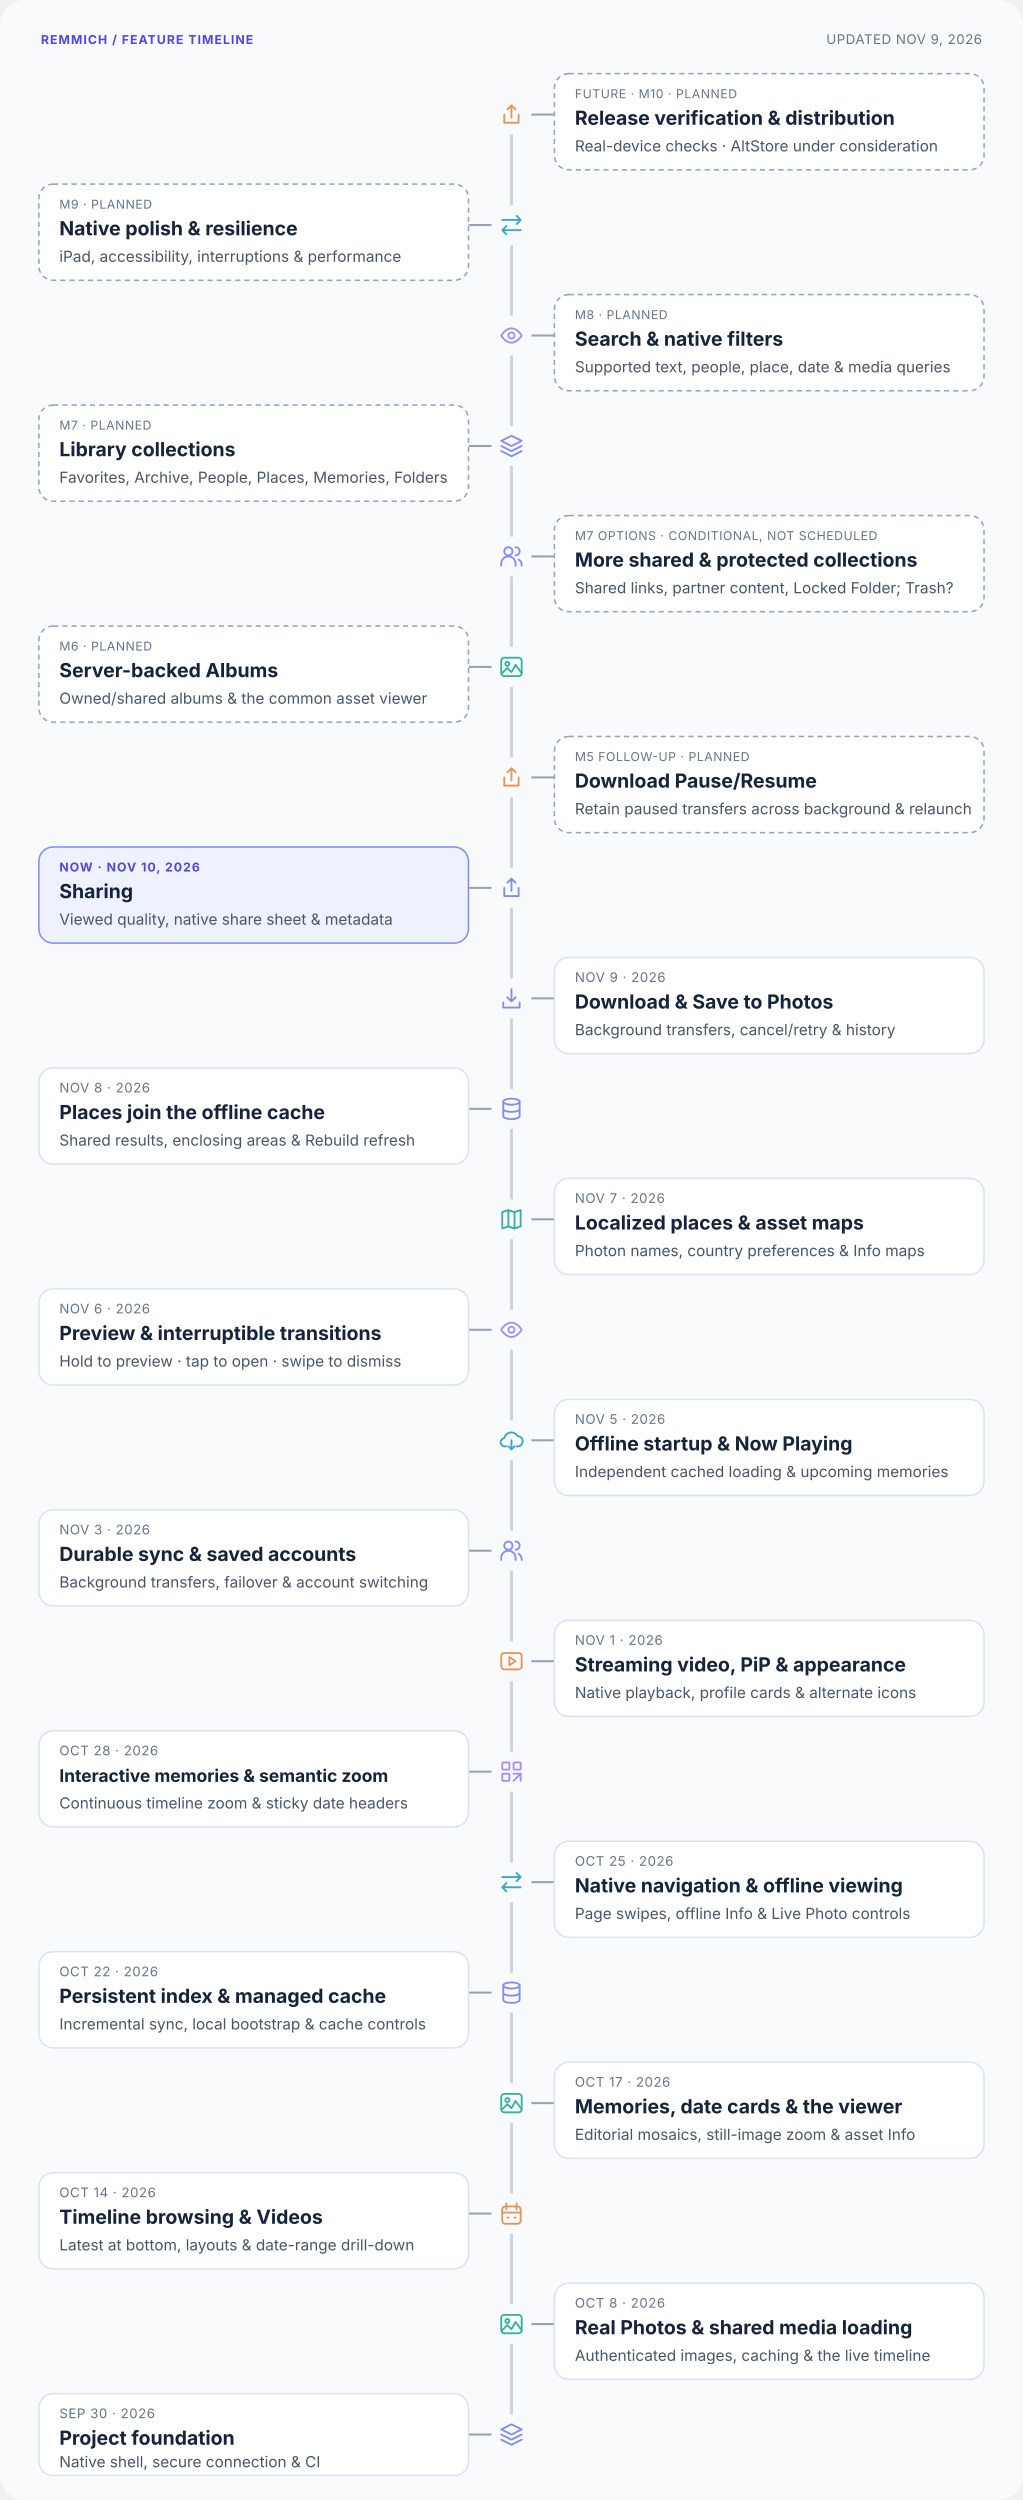
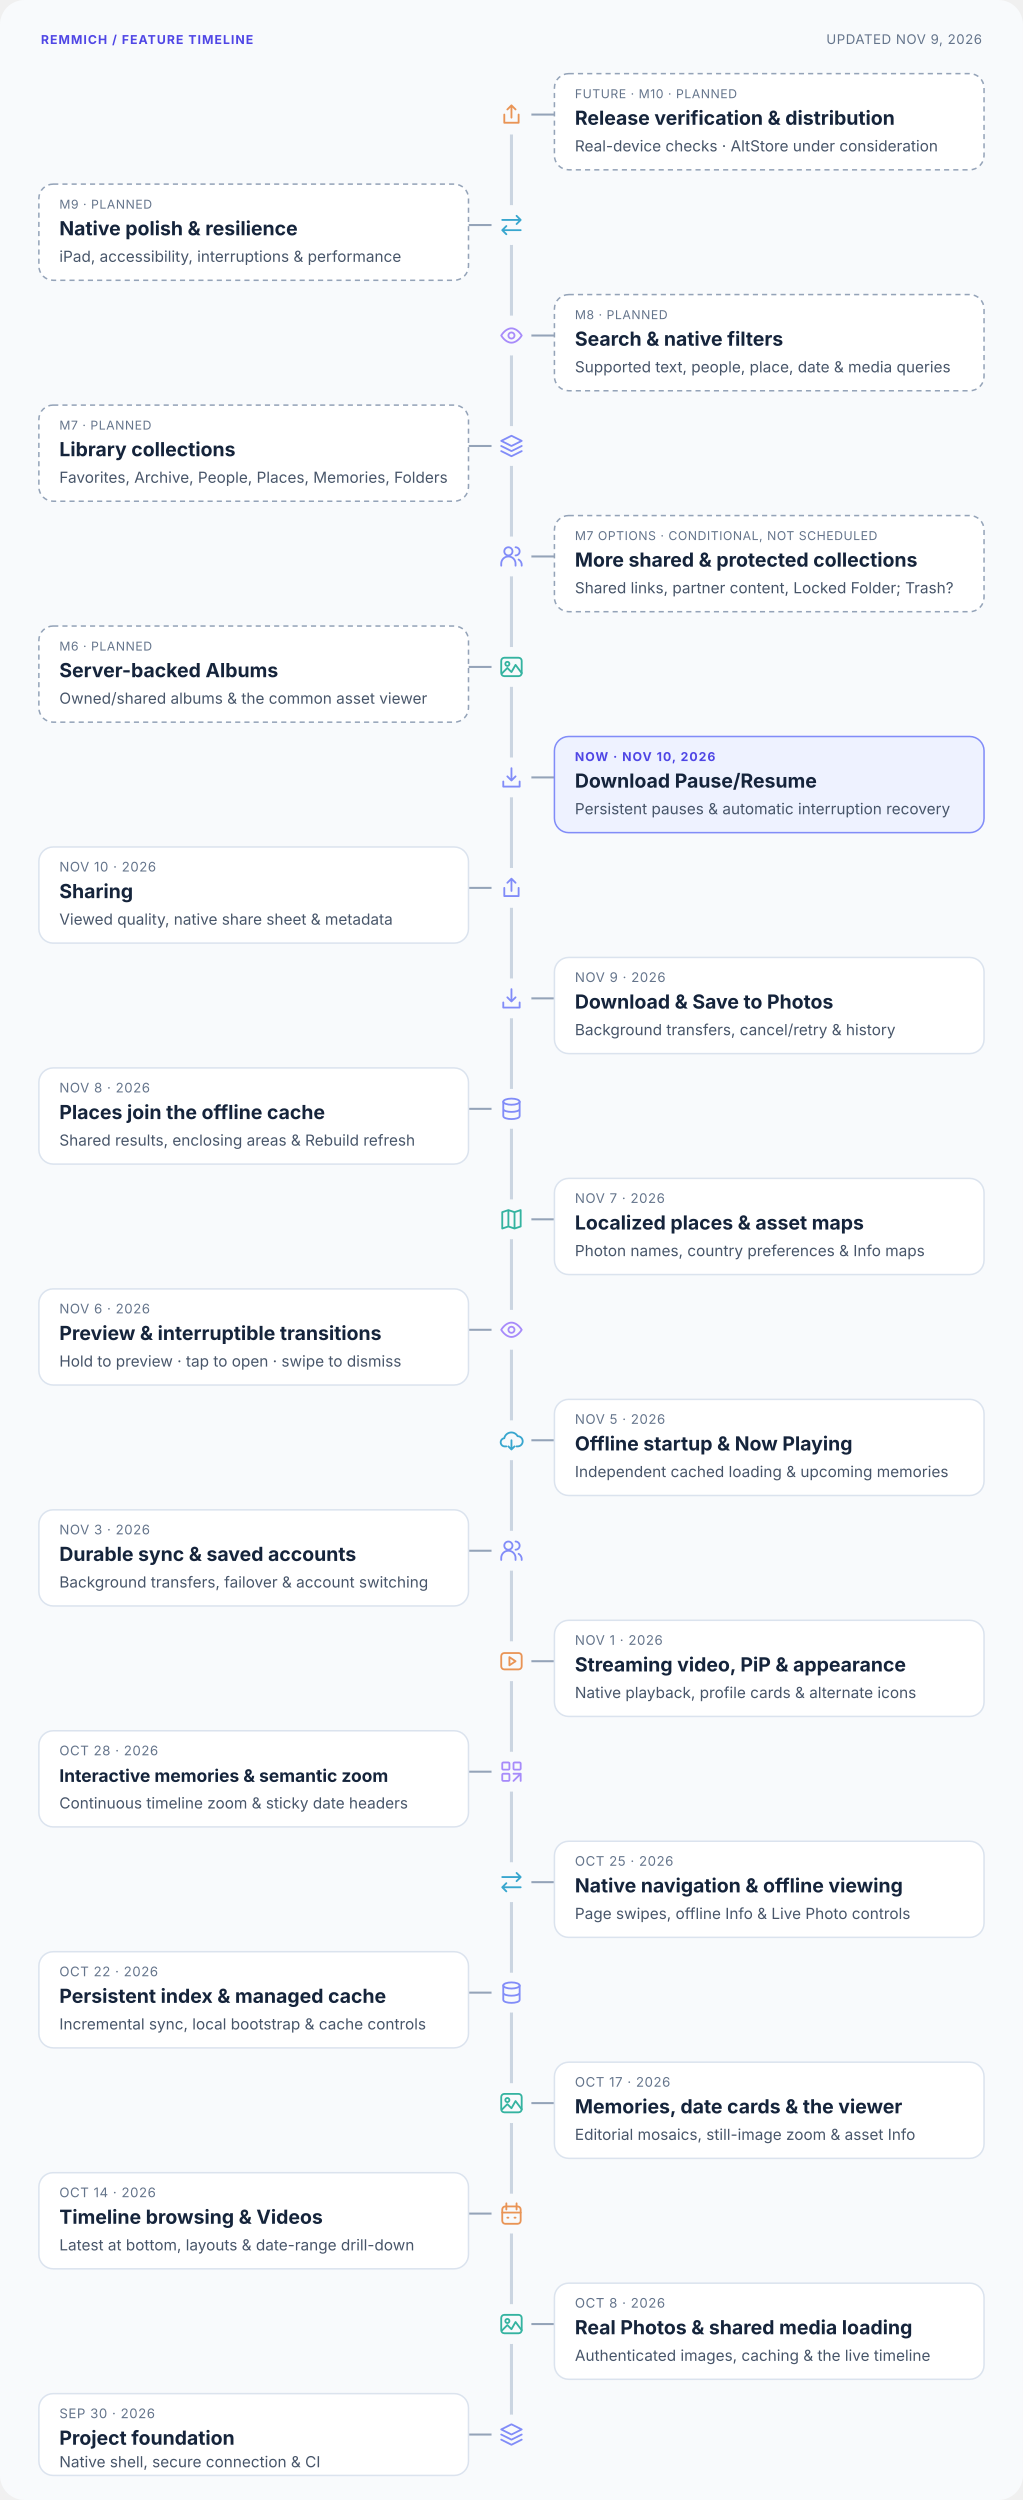
<svg xmlns="http://www.w3.org/2000/svg" width="1000" height="2444" viewBox="0 0 1000 2444" role="img" aria-labelledby="title desc">
  <style>
    .bg{fill:#f8fafc}.card{fill:#fff;stroke:#dbe3ee;stroke-width:1.5}.now{fill:#eef2ff;stroke:#818cf8;stroke-width:1.5}
    .spine{fill:none;stroke:#cbd5e1;stroke-width:3}.branch{stroke:#94a3b8;stroke-width:2}.dot{fill:#6366f1;stroke:#f8fafc;stroke-width:5}
    text{font-family:-apple-system,BlinkMacSystemFont,"Segoe UI",sans-serif;fill:#15243b}.date{font-size:13px;fill:#64748b;letter-spacing:.5px}.heading{font-size:19px;font-weight:650}.body{font-size:15px;fill:#475569}.label{font-size:12px;fill:#4f46e5;font-weight:700;letter-spacing:1px}
    @media(prefers-color-scheme:dark){.bg{fill:#0f172a}.card{fill:#172237;stroke:#334155}.now{fill:#23264b;stroke:#818cf8}.spine{stroke:#475569}.branch{stroke:#64748b}.dot{stroke:#0f172a}text{fill:#f1f5f9}.body{fill:#cbd5e1}.date{fill:#94a3b8}.label{fill:#a5b4fc}}
  </style>
  <style>
    .planned{fill:#fff;stroke:#94a3b8;stroke-width:1.5;stroke-dasharray:5 4}.dot{fill:#f8fafc;r:17px}
    .future-heading{font-size:19px;font-weight:650}.future-label{font-size:12px;fill:#64748b;letter-spacing:.5px}
    @media(prefers-color-scheme:dark){.planned{fill:#172237;stroke:#64748b}.dot{fill:#0f172a}.future-label{fill:#94a3b8}}
  </style>
  <defs>
    <g id="export" fill="none" stroke="currentColor" stroke-width="1.8" stroke-linecap="round" stroke-linejoin="round">
      <path d="M12 15V3m-4 4 4-4 4 4M5 12v8h14v-8" />
    </g>
    <g id="download" fill="none" stroke="currentColor" stroke-width="1.8" stroke-linecap="round" stroke-linejoin="round">
      <path d="M12 3v12m-4-4 4 4 4-4M4 16v5h16v-5" />
    </g>
    <g id="cache" fill="none" stroke="currentColor" stroke-width="1.8" stroke-linecap="round" stroke-linejoin="round">
      <ellipse cx="12" cy="5" rx="8" ry="3" />
      <path d="M4 5v14c0 4 16 4 16 0V5M4 12c0 4 16 4 16 0" />
    </g>
    <g id="map" fill="none" stroke="currentColor" stroke-width="1.8" stroke-linecap="round" stroke-linejoin="round">
      <path d="m3 5 6-2 6 2 6-2v16l-6 2-6-2-6 2V5Zm6-2v16m6-14v16" />
    </g>
    <g id="preview" fill="none" stroke="currentColor" stroke-width="1.8" stroke-linecap="round" stroke-linejoin="round">
      <path d="M2 12s4-7 10-7 10 7 10 7-4 7-10 7S2 12 2 12Z" />
      <circle cx="12" cy="12" r="3" />
    </g>
    <g id="offline" fill="none" stroke="currentColor" stroke-width="1.8" stroke-linecap="round" stroke-linejoin="round">
      <path d="M7 18H6a4 4 0 0 1-1-8 7 7 0 0 1 13-2 5 5 0 0 1 0 10h-1M12 12v9m-3-3 3 3 3-3" />
    </g>
    <g id="accounts" fill="none" stroke="currentColor" stroke-width="1.8" stroke-linecap="round" stroke-linejoin="round">
      <circle cx="9" cy="7" r="4" />
      <path d="M2 21v-2a7 7 0 0 1 14 0v2M16 3a4 4 0 0 1 0 8m3 4a6 6 0 0 1 3 6" />
    </g>
    <g id="video" fill="none" stroke="currentColor" stroke-width="1.8" stroke-linecap="round" stroke-linejoin="round">
      <rect x="2" y="4" width="20" height="16" rx="3" />
      <path d="m10 8 6 4-6 4V8Z" />
    </g>
    <g id="zoom" fill="none" stroke="currentColor" stroke-width="1.8" stroke-linecap="round" stroke-linejoin="round">
      <rect x="3" y="3" width="7" height="7" rx="1" />
      <rect x="14" y="3" width="7" height="7" rx="1" />
      <rect x="3" y="14" width="7" height="7" rx="1" />
      <path d="M14 14h7v7m0-7-7 7" />
    </g>
    <g id="navigation" fill="none" stroke="currentColor" stroke-width="1.8" stroke-linecap="round" stroke-linejoin="round">
      <path d="M3 7h18m-4-4 4 4-4 4M21 17H3m4-4-4 4 4 4" />
    </g>
    <g id="photo" fill="none" stroke="currentColor" stroke-width="1.8" stroke-linecap="round" stroke-linejoin="round">
      <rect x="2" y="3" width="20" height="18" rx="3" />
      <circle cx="8" cy="9" r="2" />
      <path d="m3 18 5-5 4 4 4-7 6 8" />
    </g>
    <g id="calendar" fill="none" stroke="currentColor" stroke-width="1.8" stroke-linecap="round" stroke-linejoin="round">
      <rect x="3" y="5" width="18" height="17" rx="3" />
      <path d="M7 2v6m10-6v6M3 11h18m-13 5h1m6 0h1" />
    </g>
    <g id="foundation" fill="none" stroke="currentColor" stroke-width="1.8" stroke-linecap="round" stroke-linejoin="round">
      <path d="m12 2 10 5-10 5L2 7l10-5Zm-10 10 10 5 10-5M2 17l10 5 10-5" />
    </g>
  </defs>
  <rect class="bg" width="1000" height="2444" rx="24" />
  <text x="40" y="43" class="label">REMMICH / FEATURE TIMELINE</text>
  <text x="960" y="43" text-anchor="end" class="date">UPDATED NOV 9, 2026</text>
  <path class="spine" d="M500 112V2380" />
  <path class="branch" d="M500 112H542" />
  <circle class="dot" cx="500" cy="112" r="8" />
  <rect class="planned" x="542" y="72" width="420" height="94" rx="14" />
  <use href="#export" transform="translate(488 100)" style="color:#e99455" />
  <text x="562" y="96" class="future-label">FUTURE · M10 · PLANNED</text>
  <text x="562" y="122" class="future-heading">Release verification &amp; distribution</text>
  <text x="562" y="148" class="body">Real-device checks · AltStore under consideration</text>
  <path class="branch" d="M458 220H500" />
  <circle class="dot" cx="500" cy="220" r="17" />
  <use href="#navigation" transform="translate(488 208)" style="color:#38a6ce" />
  <rect class="planned" x="38" y="180" width="420" height="94" rx="14" />
  <text x="58" y="204" class="future-label">M9 · PLANNED</text>
  <text x="58" y="230" class="future-heading">Native polish &amp; resilience</text>
  <text x="58" y="256" class="body">iPad, accessibility, interruptions &amp; performance</text>
  <path class="branch" d="M500 328H542" />
  <circle class="dot" cx="500" cy="328" r="17" />
  <use href="#preview" transform="translate(488 316)" style="color:#a78bfa" />
  <rect class="planned" x="542" y="288" width="420" height="94" rx="14" />
  <text x="562" y="312" class="future-label">M8 · PLANNED</text>
  <text x="562" y="338" class="future-heading">Search &amp; native filters</text>
  <text x="562" y="364" class="body">Supported text, people, place, date &amp; media queries</text>
  <path class="branch" d="M458 436H500" />
  <circle class="dot" cx="500" cy="436" r="17" />
  <use href="#foundation" transform="translate(488 424)" style="color:#818cf8" />
  <rect class="planned" x="38" y="396" width="420" height="94" rx="14" />
  <text x="58" y="420" class="future-label">M7 · PLANNED</text>
  <text x="58" y="446" class="future-heading">Library collections</text>
  <text x="58" y="472" class="body">Favorites, Archive, People, Places, Memories, Folders</text>
  <path class="branch" d="M500 544H542" />
  <circle class="dot" cx="500" cy="544" r="17" />
  <use href="#accounts" transform="translate(488 532)" style="color:#818cf8" />
  <rect class="planned" x="542" y="504" width="420" height="94" rx="14" />
  <text x="562" y="528" class="future-label">M7 OPTIONS · CONDITIONAL, NOT SCHEDULED</text>
  <text x="562" y="554" class="future-heading">More shared &amp; protected collections</text>
  <text x="562" y="580" class="body">Shared links, partner content, Locked Folder; Trash?</text>
  <path class="branch" d="M458 652H500" />
  <circle class="dot" cx="500" cy="652" r="17" />
  <use href="#photo" transform="translate(488 640)" style="color:#34b3a0" />
  <rect class="planned" x="38" y="612" width="420" height="94" rx="14" />
  <text x="58" y="636" class="future-label">M6 · PLANNED</text>
  <text x="58" y="662" class="future-heading">Server-backed Albums</text>
  <text x="58" y="688" class="body">Owned/shared albums &amp; the common asset viewer</text>
  <path class="branch" d="M500 760H542" />
  <circle class="dot" cx="500" cy="760" r="17" />
-   <use href="#export" transform="translate(488 748)" style="color:#e99455" />
-   <rect class="planned" x="542" y="720" width="420" height="94" rx="14" />
-   <text x="562" y="744" class="future-label">M5 FOLLOW-UP · PLANNED</text>
-   <text x="562" y="770" class="future-heading">Download Pause/Resume</text>
-   <text x="562" y="796" class="body">Retain paused transfers across background &amp; relaunch</text>
+   <use href="#download" transform="translate(488 748)" style="color:#818cf8" />
+   <rect class="now" x="542" y="720" width="420" height="94" rx="14" />
+   <text x="562" y="744" class="label">NOW · NOV 10, 2026</text>
+   <text x="562" y="770" class="heading">Download Pause/Resume</text>
+   <text x="562" y="796" class="body">Persistent pauses &amp; automatic interruption recovery</text>
  <path class="branch" d="M458 868H500" />
  <circle class="dot" cx="500" cy="868" r="17" />
-   <rect class="now" x="38" y="828" width="420" height="94" rx="14" />
+   <rect class="card" x="38" y="828" width="420" height="94" rx="14" />
  <use href="#export" transform="translate(488 856)" style="color:#818cf8" />
-   <text x="58" y="852" class="label">NOW · NOV 10, 2026</text>
+   <text x="58" y="852" class="date">NOV 10 · 2026</text>
  <text x="58" y="878" class="heading">Sharing</text>
  <text x="58" y="904" class="body">Viewed quality, native share sheet &amp; metadata</text>
  <path class="branch" d="M500 976H542" />
  <circle class="dot" cx="500" cy="976" r="17" />
  <rect class="card" x="542" y="936" width="420" height="94" rx="14" />
  <use href="#download" transform="translate(488 964)" style="color:#818cf8" />
  <text x="562" y="960" class="date">NOV 9 · 2026</text>
  <text x="562" y="986" class="heading">Download &amp; Save to Photos</text>
  <text x="562" y="1012" class="body">Background transfers, cancel/retry &amp; history</text>
  <g transform="translate(0 864)">
    <path class="branch" d="M458 220H500" />
    <circle class="dot" cx="500" cy="220" r="7" />
    <rect class="card" x="38" y="180" width="420" height="94" rx="14" />
    <use href="#cache" transform="translate(488 208)" style="color:#818cf8" />
    <text x="58" y="204" class="date">NOV 8 · 2026</text>
    <text x="58" y="230" class="heading">Places join the offline cache</text>
    <text x="58" y="256" class="body">Shared results, enclosing areas &amp; Rebuild refresh</text>
    <path class="branch" d="M500 328H542" />
    <circle class="dot" cx="500" cy="328" r="7" />
    <rect class="card" x="542" y="288" width="420" height="94" rx="14" />
    <use href="#map" transform="translate(488 316)" style="color:#34b3a0" />
    <text x="562" y="312" class="date">NOV 7 · 2026</text>
    <text x="562" y="338" class="heading">Localized places &amp; asset maps</text>
    <text x="562" y="364" class="body">Photon names, country preferences &amp; Info maps</text>
    <path class="branch" d="M458 436H500" />
    <circle class="dot" cx="500" cy="436" r="7" />
    <rect class="card" x="38" y="396" width="420" height="94" rx="14" />
    <use href="#preview" transform="translate(488 424)" style="color:#a78bfa" />
    <text x="58" y="420" class="date">NOV 6 · 2026</text>
    <text x="58" y="446" class="heading">Preview &amp; interruptible transitions</text>
    <text x="58" y="472" class="body">Hold to preview · tap to open · swipe to dismiss</text>
    <path class="branch" d="M500 544H542" />
    <circle class="dot" cx="500" cy="544" r="7" />
    <rect class="card" x="542" y="504" width="420" height="94" rx="14" />
    <use href="#offline" transform="translate(488 532)" style="color:#38a6ce" />
    <text x="562" y="528" class="date">NOV 5 · 2026</text>
    <text x="562" y="554" class="heading">Offline startup &amp; Now Playing</text>
    <text x="562" y="580" class="body">Independent cached loading &amp; upcoming memories</text>
    <path class="branch" d="M458 652H500" />
    <circle class="dot" cx="500" cy="652" r="7" />
    <rect class="card" x="38" y="612" width="420" height="94" rx="14" />
    <use href="#accounts" transform="translate(488 640)" style="color:#818cf8" />
    <text x="58" y="636" class="date">NOV 3 · 2026</text>
    <text x="58" y="662" class="heading">Durable sync &amp; saved accounts</text>
    <text x="58" y="688" class="body">Background transfers, failover &amp; account switching</text>
    <path class="branch" d="M500 760H542" />
    <circle class="dot" cx="500" cy="760" r="7" />
    <rect class="card" x="542" y="720" width="420" height="94" rx="14" />
    <use href="#video" transform="translate(488 748)" style="color:#e99455" />
    <text x="562" y="744" class="date">NOV 1 · 2026</text>
    <text x="562" y="770" class="heading">Streaming video, PiP &amp; appearance</text>
    <text x="562" y="796" class="body">Native playback, profile cards &amp; alternate icons</text>
    <path class="branch" d="M458 868H500" />
    <circle class="dot" cx="500" cy="868" r="7" />
    <rect class="card" x="38" y="828" width="420" height="94" rx="14" />
    <use href="#zoom" transform="translate(488 856)" style="color:#a78bfa" />
    <text x="58" y="852" class="date">OCT 28 · 2026</text>
    <text x="58" y="878" class="heading" font-size="17" style="font-size:17px">Interactive memories &amp; semantic zoom</text>
    <text x="58" y="904" class="body">Continuous timeline zoom &amp; sticky date headers</text>
    <path class="branch" d="M500 976H542" />
    <circle class="dot" cx="500" cy="976" r="7" />
    <rect class="card" x="542" y="936" width="420" height="94" rx="14" />
    <use href="#navigation" transform="translate(488 964)" style="color:#38a6ce" />
    <text x="562" y="960" class="date">OCT 25 · 2026</text>
    <text x="562" y="986" class="heading">Native navigation &amp; offline viewing</text>
    <text x="562" y="1012" class="body">Page swipes, offline Info &amp; Live Photo controls</text>
    <path class="branch" d="M458 1084H500" />
    <circle class="dot" cx="500" cy="1084" r="7" />
    <rect class="card" x="38" y="1044" width="420" height="94" rx="14" />
    <use href="#cache" transform="translate(488 1072)" style="color:#818cf8" />
    <text x="58" y="1068" class="date">OCT 22 · 2026</text>
    <text x="58" y="1094" class="heading">Persistent index &amp; managed cache</text>
    <text x="58" y="1120" class="body">Incremental sync, local bootstrap &amp; cache controls</text>
    <path class="branch" d="M500 1192H542" />
    <circle class="dot" cx="500" cy="1192" r="7" />
    <rect class="card" x="542" y="1152" width="420" height="94" rx="14" />
    <use href="#photo" transform="translate(488 1180)" style="color:#34b3a0" />
    <text x="562" y="1176" class="date">OCT 17 · 2026</text>
    <text x="562" y="1202" class="heading">Memories, date cards &amp; the viewer</text>
    <text x="562" y="1228" class="body">Editorial mosaics, still-image zoom &amp; asset Info</text>
    <path class="branch" d="M458 1300H500" />
    <circle class="dot" cx="500" cy="1300" r="7" />
    <rect class="card" x="38" y="1260" width="420" height="94" rx="14" />
    <use href="#calendar" transform="translate(488 1288)" style="color:#e99455" />
    <text x="58" y="1284" class="date">OCT 14 · 2026</text>
    <text x="58" y="1310" class="heading">Timeline browsing &amp; Videos</text>
    <text x="58" y="1336" class="body">Latest at bottom, layouts &amp; date-range drill-down</text>
    <path class="branch" d="M500 1408H542" />
    <circle class="dot" cx="500" cy="1408" r="7" />
    <rect class="card" x="542" y="1368" width="420" height="94" rx="14" />
    <use href="#photo" transform="translate(488 1396)" style="color:#34b3a0" />
    <text x="562" y="1392" class="date">OCT 8 · 2026</text>
    <text x="562" y="1418" class="heading">Real Photos &amp; shared media loading</text>
    <text x="562" y="1444" class="body">Authenticated images, caching &amp; the live timeline</text>
    <path class="branch" d="M458 1516H500" />
    <circle class="dot" cx="500" cy="1516" r="7" />
    <rect class="card" x="38" y="1476" width="420" height="80" rx="14" />
    <use href="#foundation" transform="translate(488 1504)" style="color:#818cf8" />
    <text x="58" y="1500" class="date">SEP 30 · 2026</text>
    <text x="58" y="1526" class="heading">Project foundation</text>
    <text x="58" y="1548" class="body">Native shell, secure connection &amp; CI</text>
  </g>
</svg>
